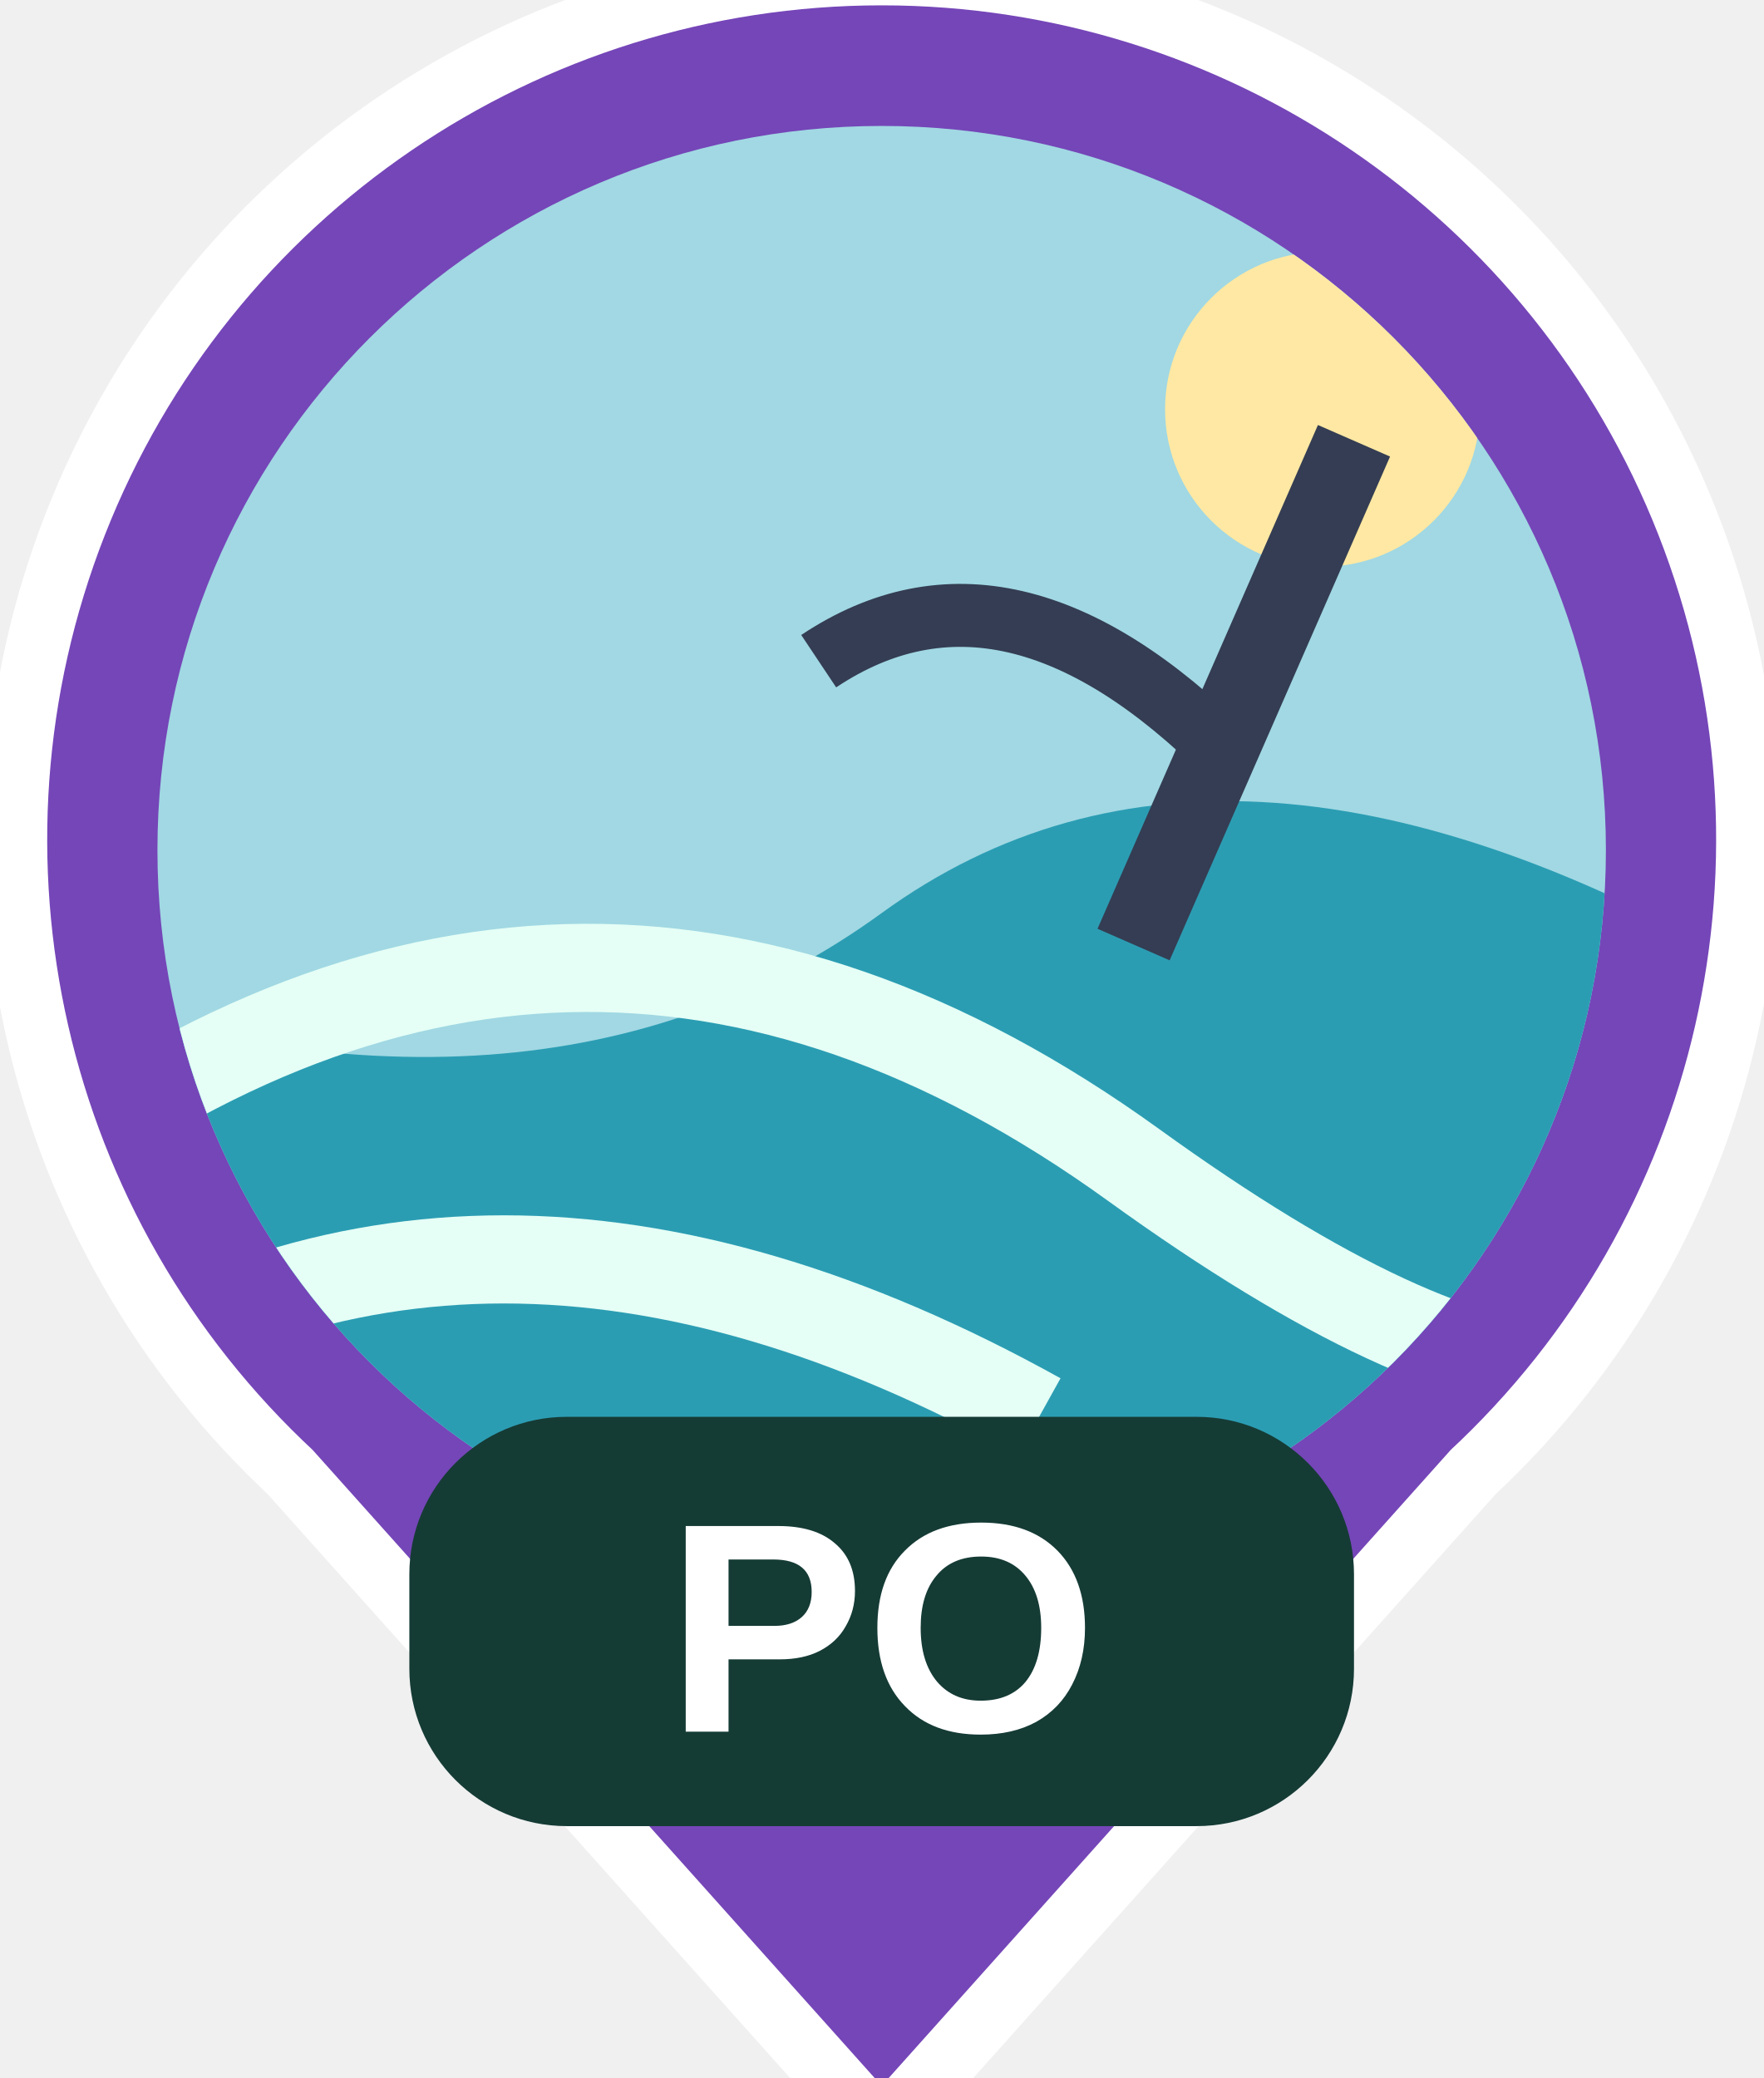
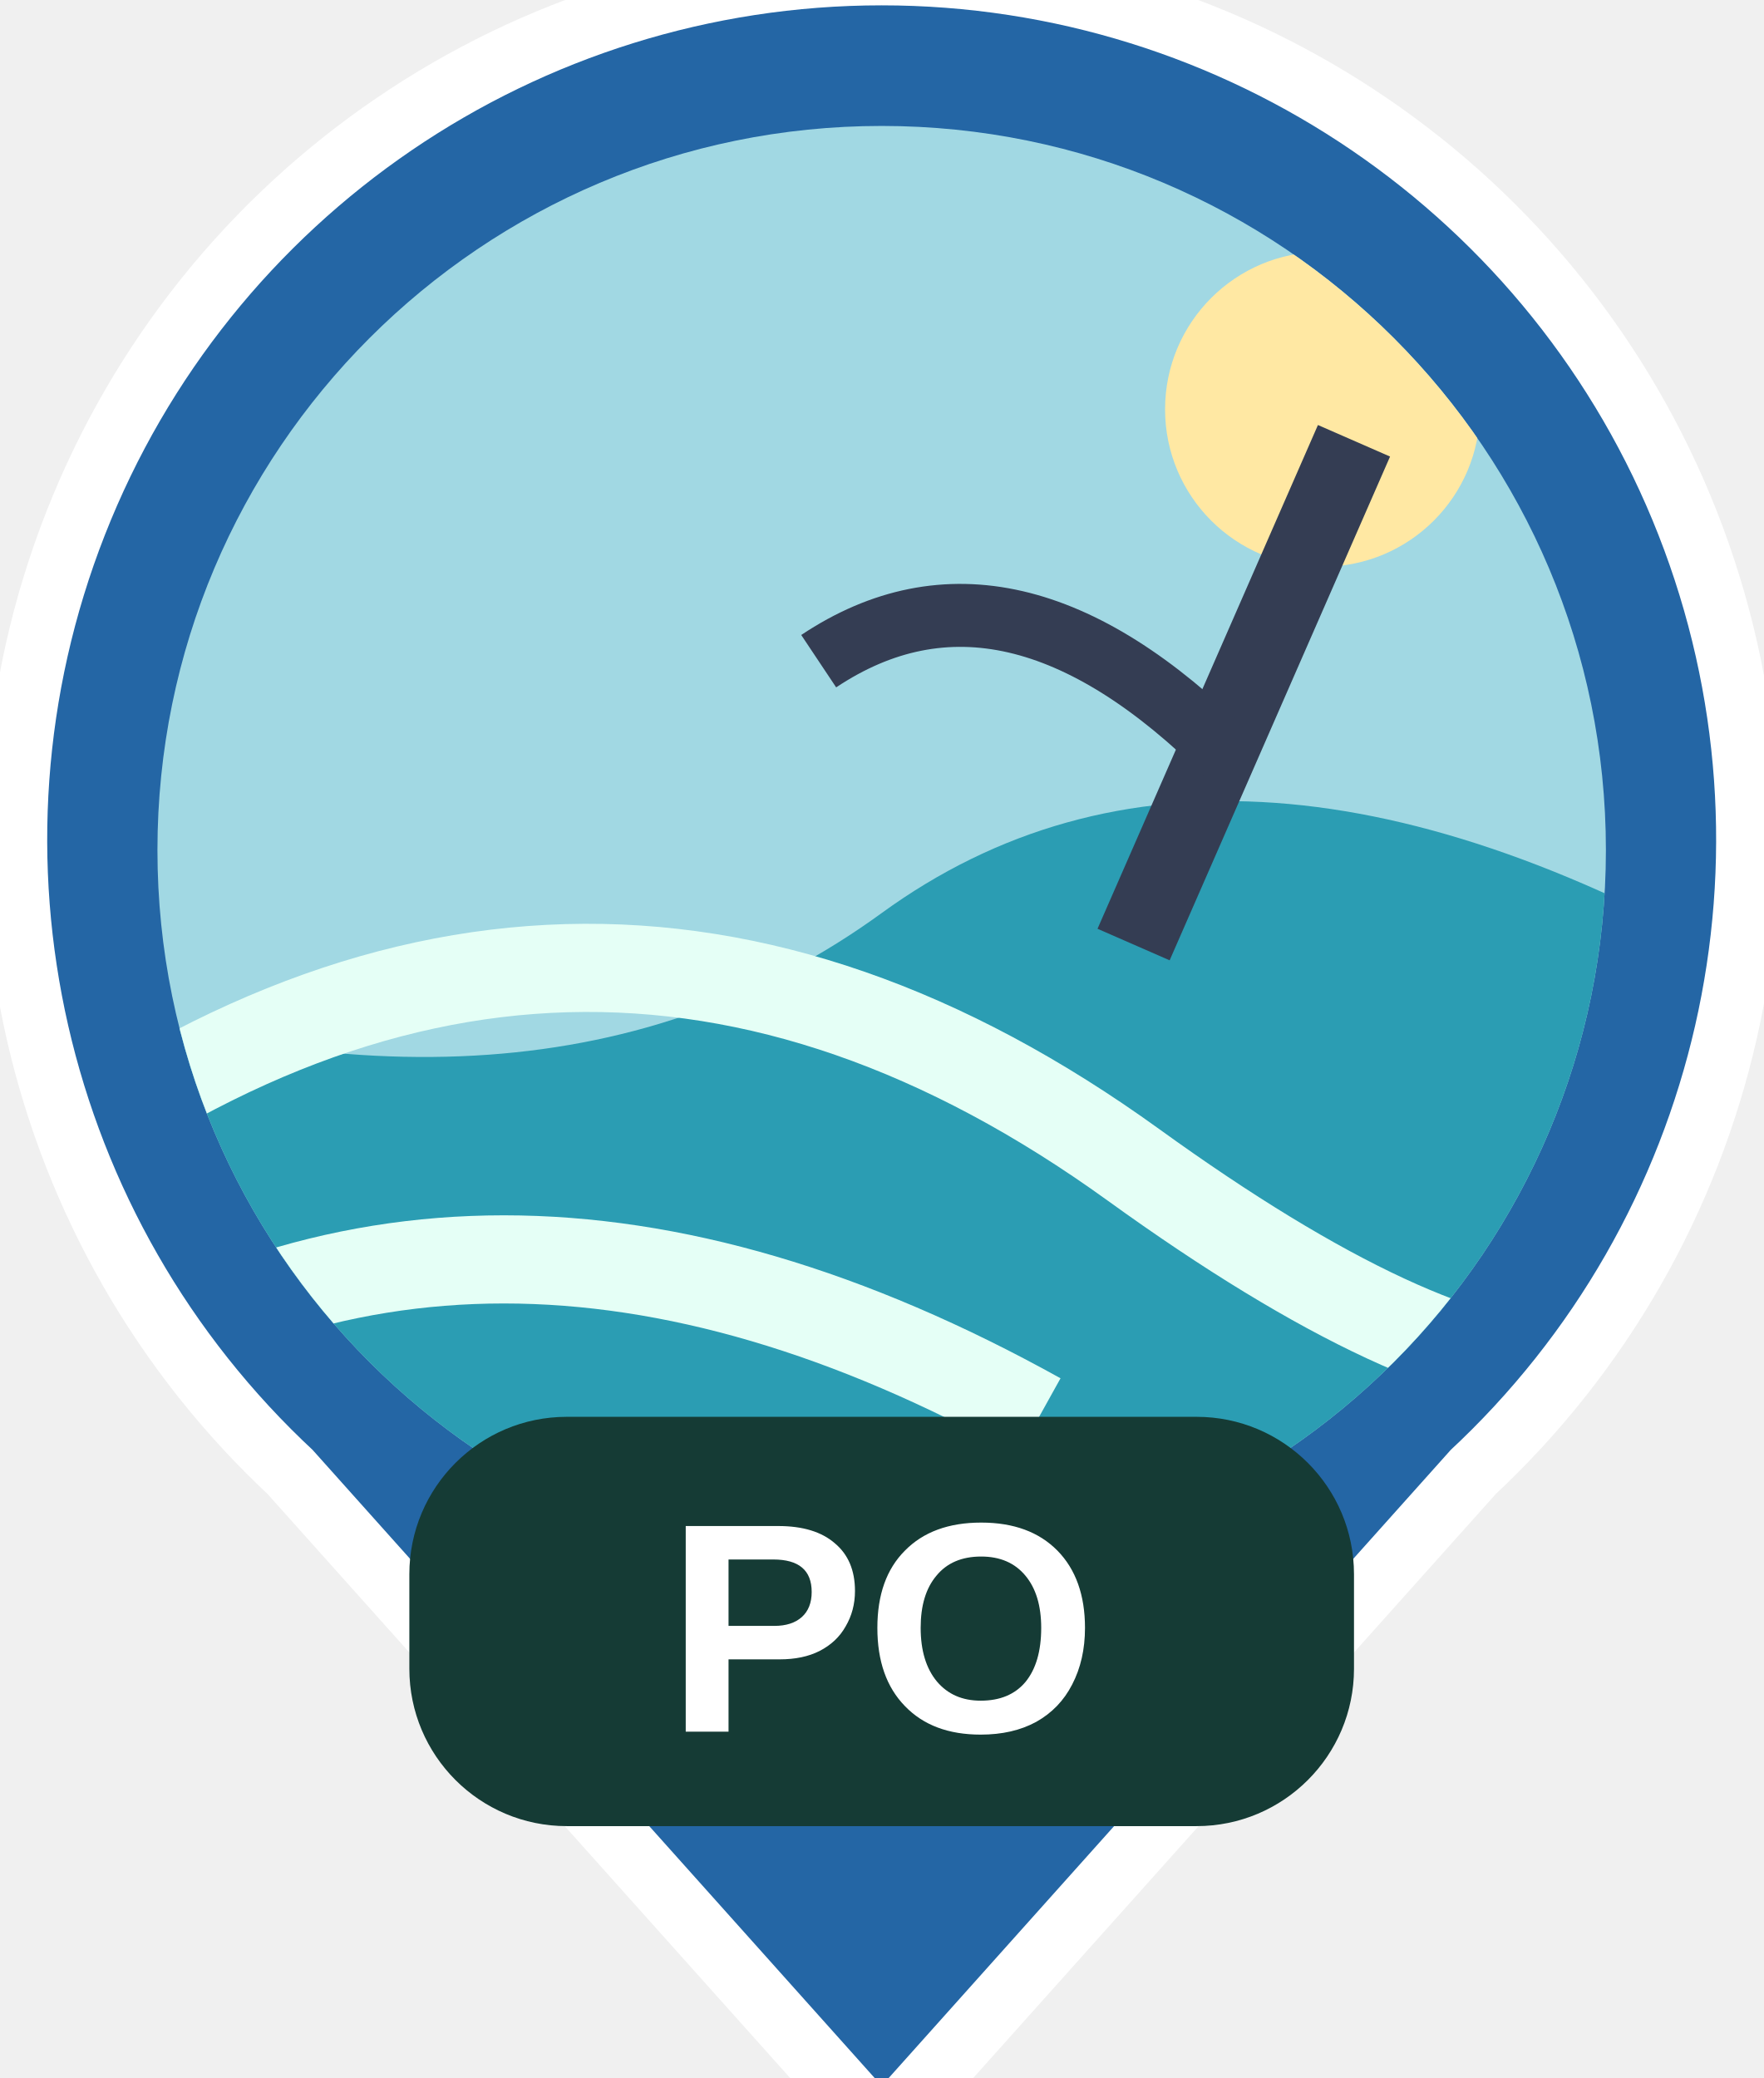
<svg xmlns="http://www.w3.org/2000/svg" viewBox="0 0 56 66">
  <defs>
    <clipPath id="scene">
      <circle cx="28" cy="27" r="23" />
    </clipPath>
  </defs>
  <path d="M28 64 11 45A25 25 0 1 1 45 45Z" fill="#357c86" stroke="white" stroke-width="7" />
-   <path d="M28 64 11 45A25 25 0 1 1 45 45Z" fill="#7546b8" stroke="#7546b8" stroke-width="3" />
+   <path d="M28 64 11 45A25 25 0 1 1 45 45Z" fill="#2466a5" stroke="#2466a5" stroke-width="3" />
  <g clip-path="url(#scene)">
    <circle cx="28" cy="27" r="23" fill="#a1d8e3" />
    <circle cx="42" cy="13" r="5" fill="#ffe8a3" />
    <path d="M0 31Q17 37 28 29T56 31v19H0Z" fill="#2b9db3" />
    <path d="M0 38Q18 24 36 37t20 0M1 45Q15 35 33 45" stroke="#e5fff6" stroke-width="2.8" fill="none" />
    <path d="M36 30l7-16" stroke="#343d53" stroke-width="2.5" />
    <path d="M39 24Q32 17 26 21" stroke="#343d53" stroke-width="2" fill="none" />
  </g>
  <rect x="13" y="45" width="30" height="13" rx="5" fill="#153b35" />
  <text x="28" y="55" text-anchor="middle" font-family="Arial,sans-serif" font-size="9.5" font-weight="bold" fill="white">PO</text>
</svg>
